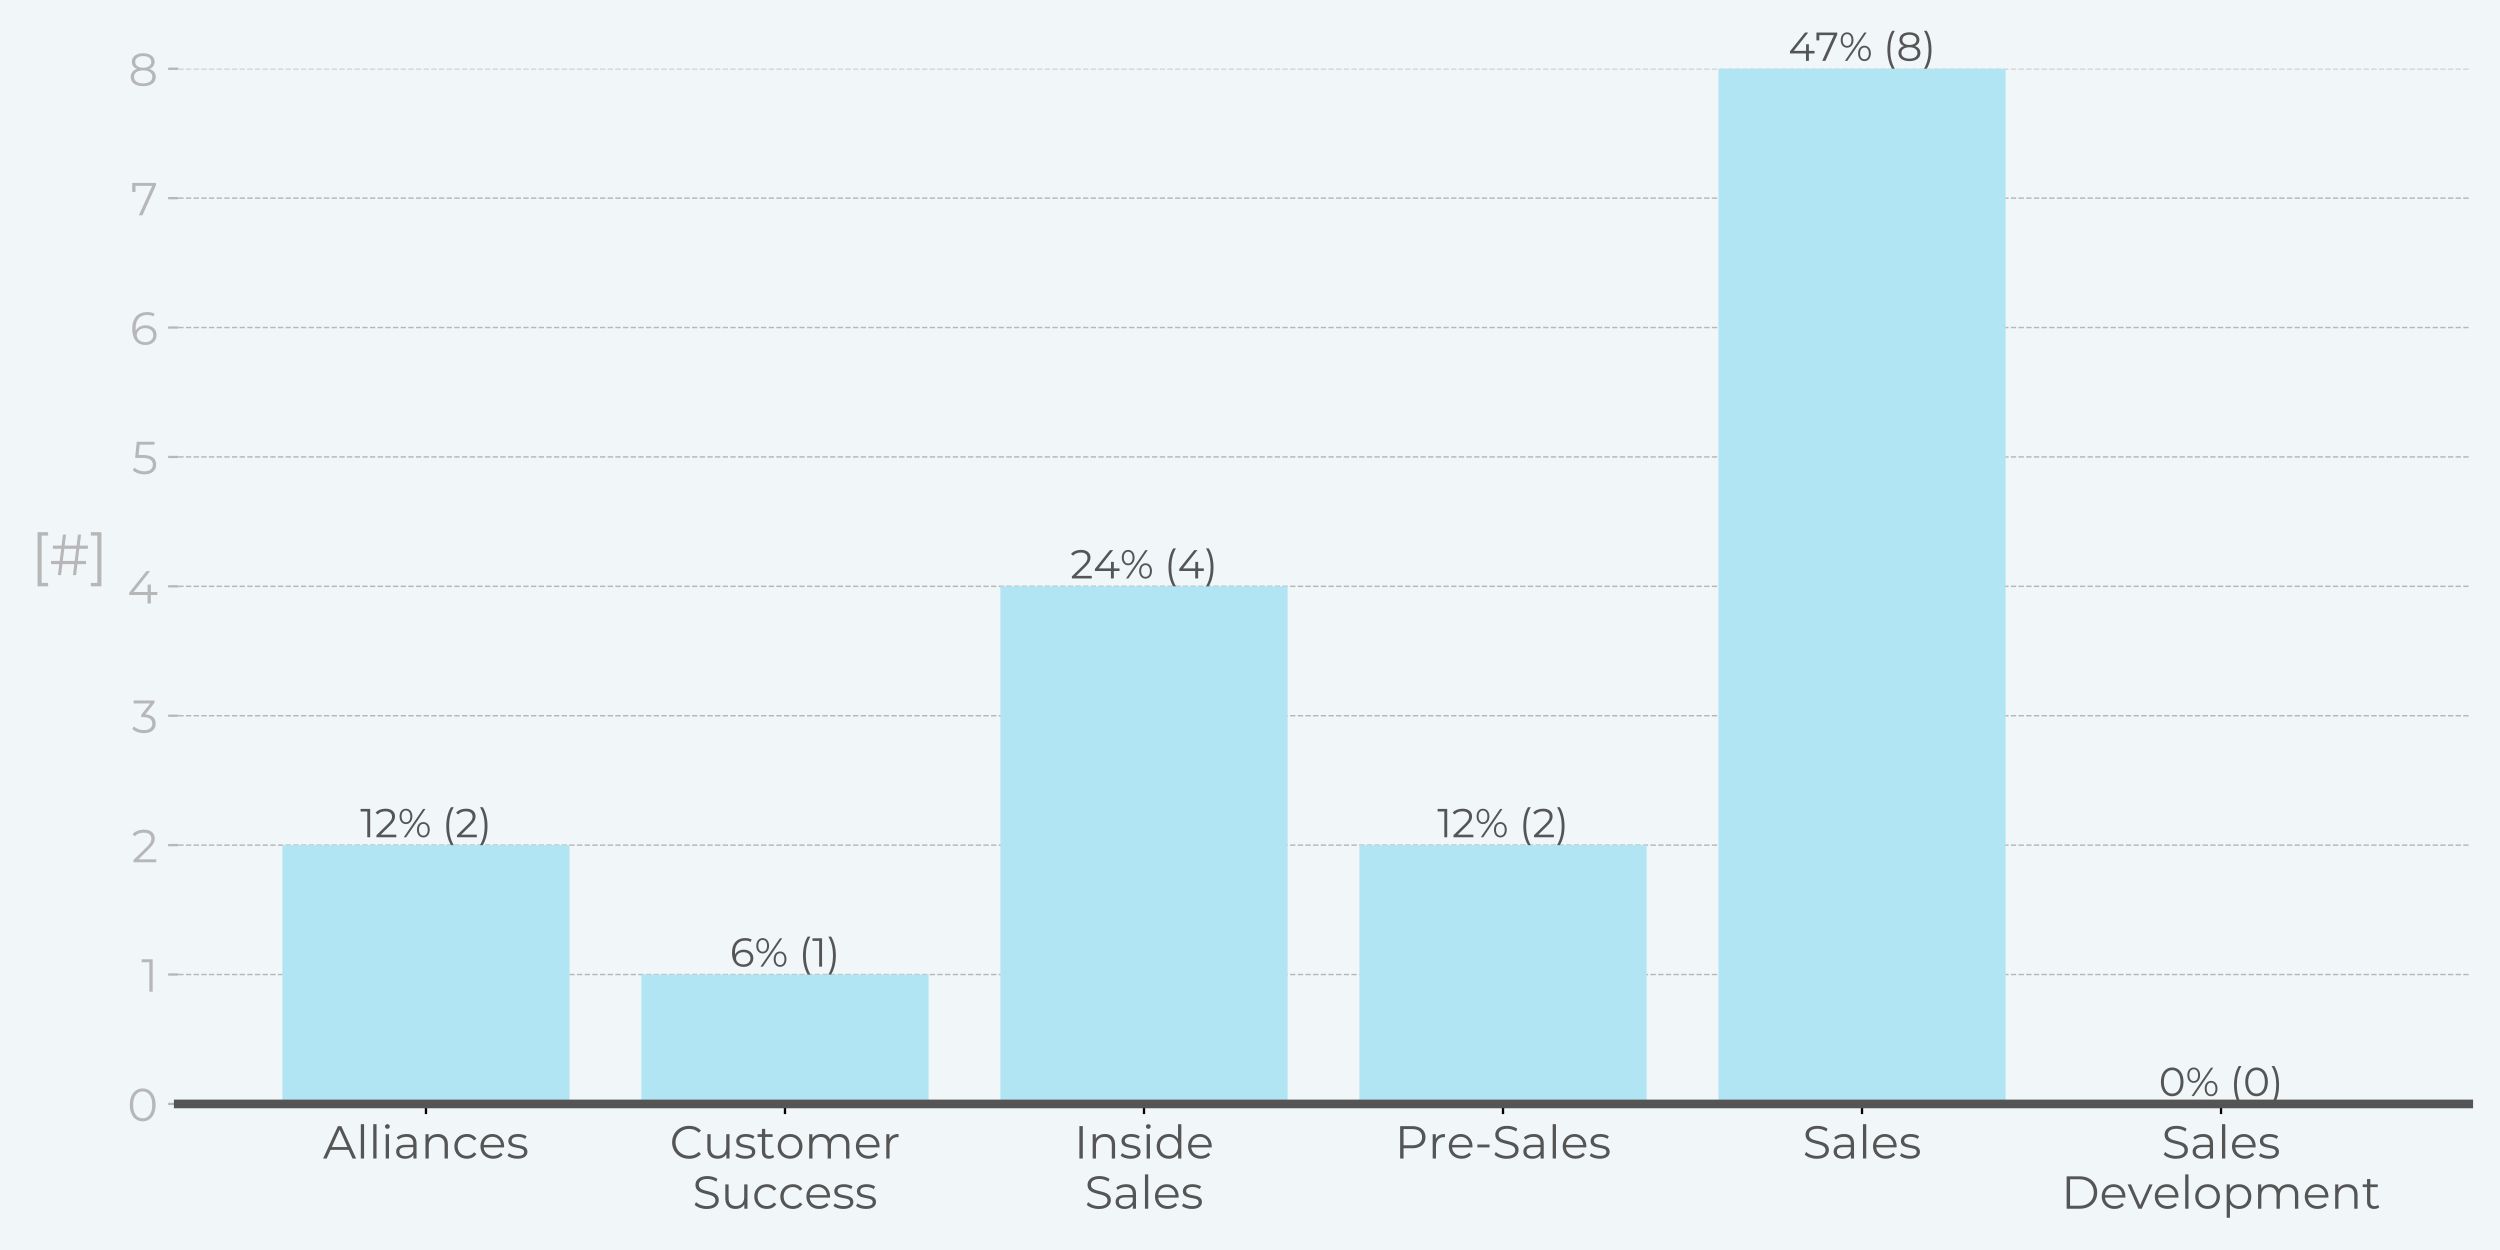
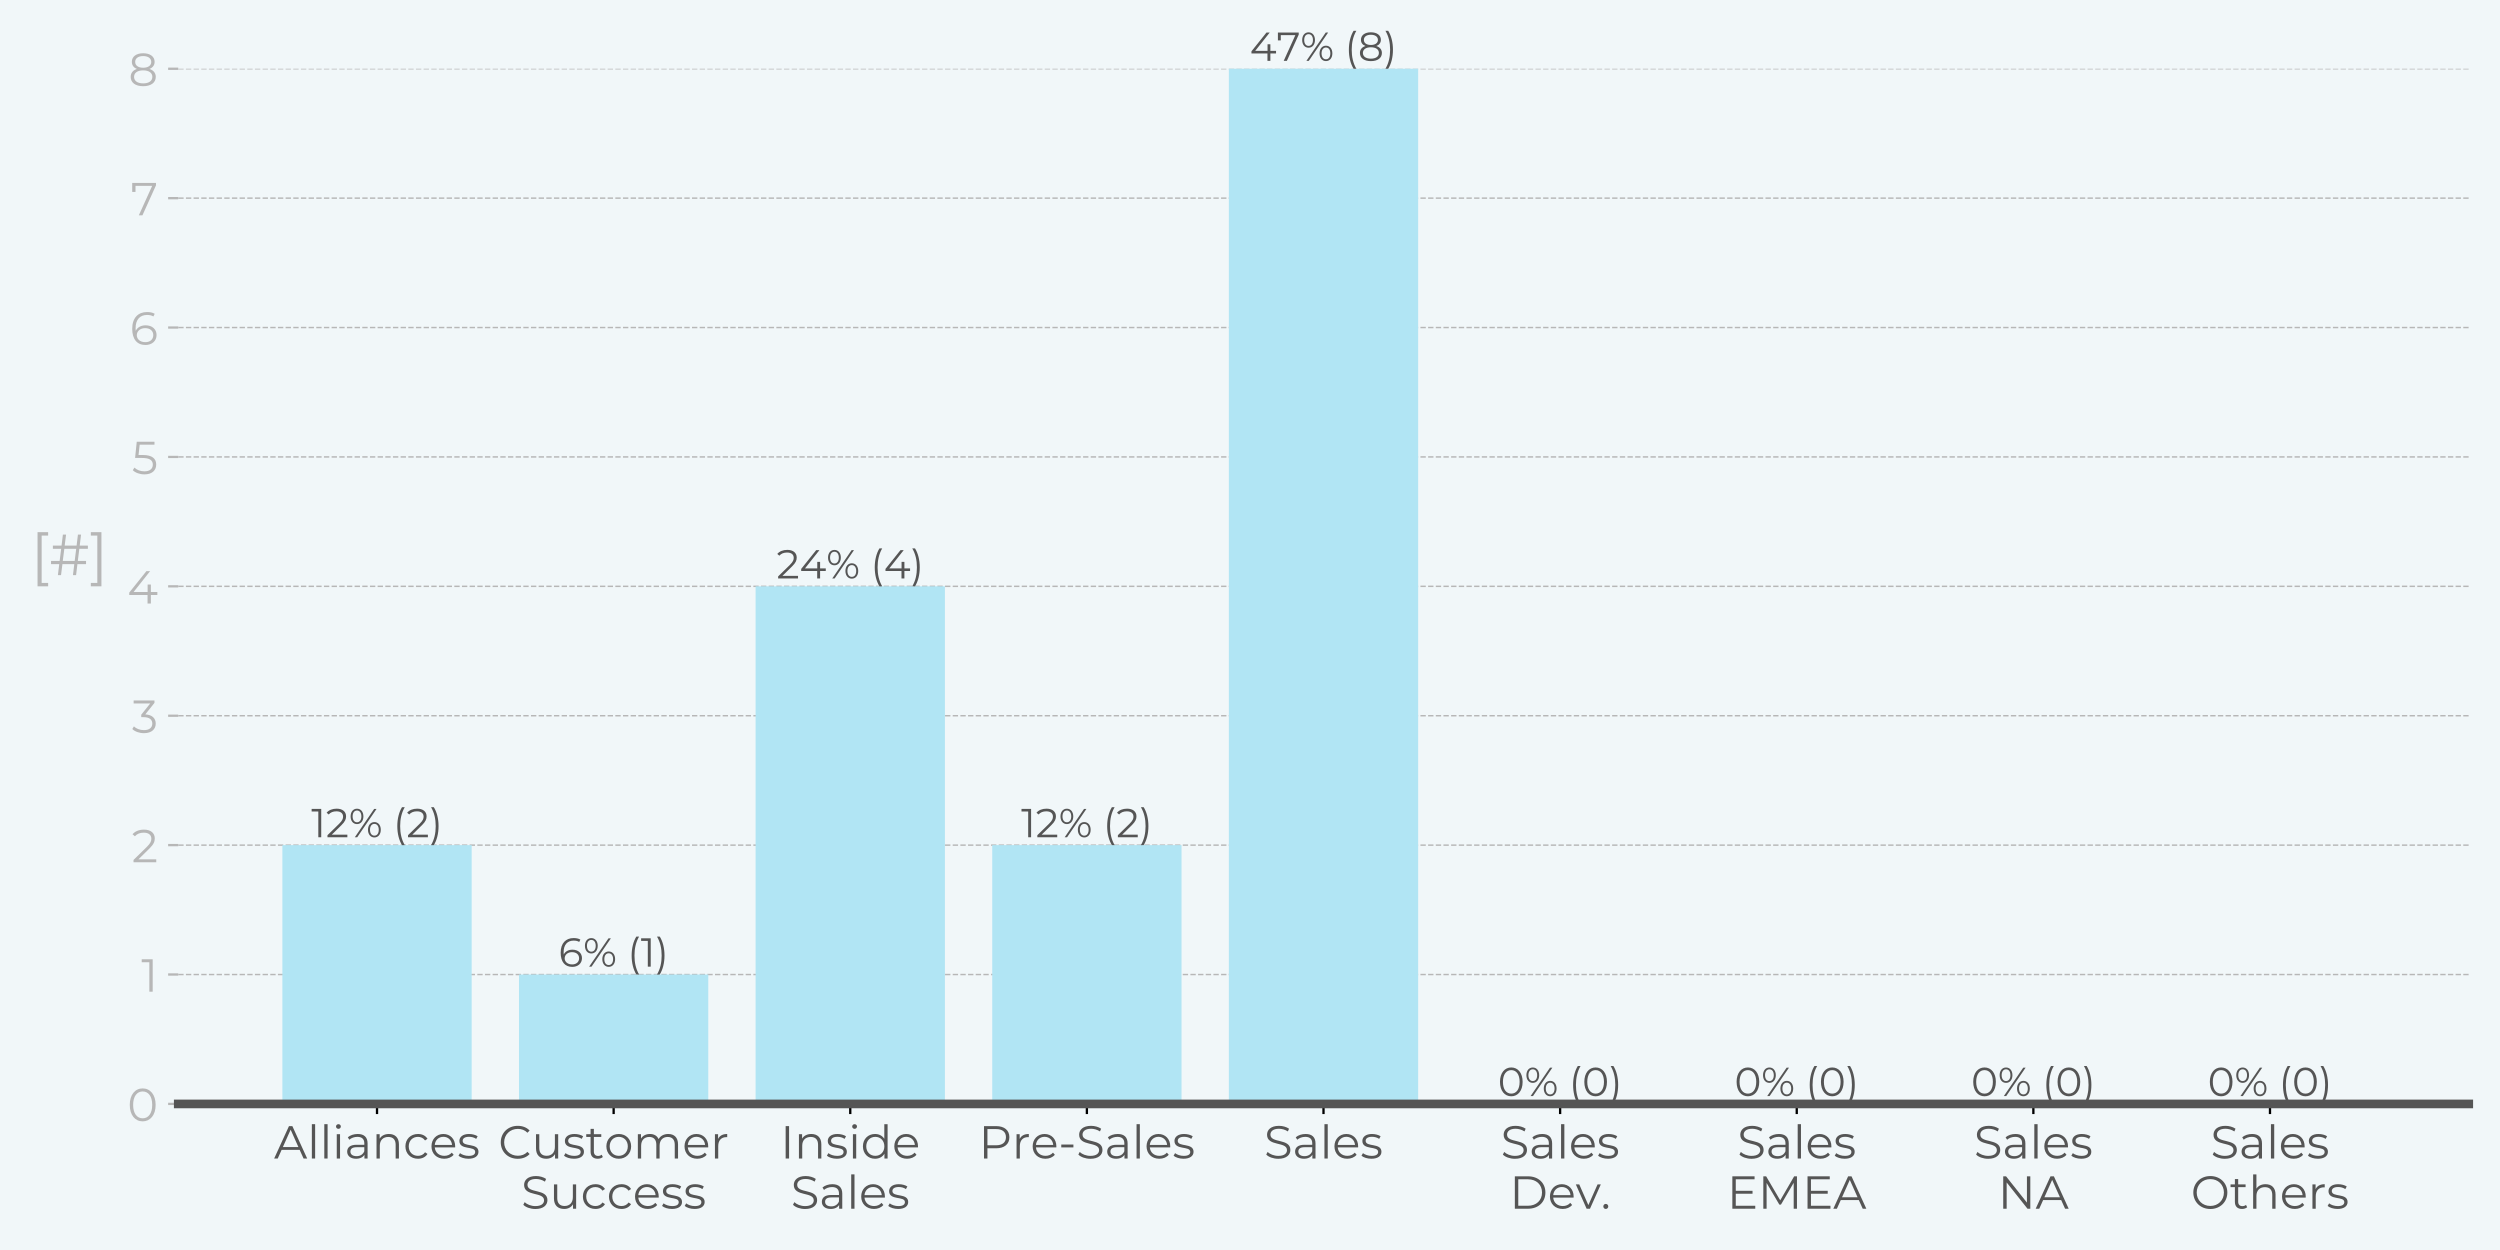
<svg xmlns="http://www.w3.org/2000/svg" xmlns:xlink="http://www.w3.org/1999/xlink" width="864pt" height="432pt" viewBox="0 0 864 432" version="1.1">
  <defs>
    <style type="text/css">*{stroke-linejoin: round; stroke-linecap: butt}</style>
  </defs>
  <g id="figure_1">
    <g id="patch_1">
      <path d="M 0 432  L 864 432  L 864 0  L 0 0  z " style="fill: #f1f7f9" />
    </g>
    <g id="axes_1">
      <g id="patch_2">
        <path d="M 61.605 381.512  L 853.2 381.512  L 853.2 23.76  L 61.605 23.76  z " style="fill: #f1f7f9" />
      </g>
      <g id="matplotlib.axis_1">
        <g id="xtick_1">
          <g id="line2d_1">
            <defs>
-               <path id="m6235f4db41" d="M 0 0  L 0 3.5  " style="stroke: #000000; stroke-width: 0.8" />
+               <path id="m9948c35a59" d="M 0 0  L 0 3.5  " style="stroke: #000000; stroke-width: 0.8" />
            </defs>
            <g>
-               <use xlink:href="#m6235f4db41" x="147.216" y="381.512" style="stroke: #000000; stroke-width: 0.8" />
+               <use xlink:href="#m9948c35a59" x="130.297" y="381.512" style="stroke: #000000; stroke-width: 0.8" />
            </g>
          </g>
          <g id="text_1">
-             <g style="fill: #555555" transform="translate(111.6376 400.3845)scale(0.16 -0.16)">
+             <g style="fill: #555555" transform="translate(94.71838 400.3845)scale(0.16 -0.16)">
              <defs>
                <path id="Montserrat-Regular-41" d="M 4077 0  L 4576 0  L 2528 4480  L 2061 4480  L 13 0  L 506 0  L 1043 1197  L 3539 1197  L 4077 0  z M 1216 1581  L 2291 3987  L 3366 1581  L 1216 1581  z " transform="scale(0.015625)" />
                <path id="Montserrat-Regular-6c" d="M 634 0  L 1088 0  L 1088 4749  L 634 4749  L 634 0  z " transform="scale(0.015625)" />
                <path id="Montserrat-Regular-69" d="M 864 4102  C 1056 4102 1197 4250 1197 4435  C 1197 4608 1050 4749 864 4749  C 678 4749 531 4602 531 4429  C 531 4250 678 4102 864 4102  z M 634 0  L 1088 0  L 1088 3366  L 634 3366  L 634 0  z " transform="scale(0.015625)" />
                <path id="Montserrat-Regular-61" d="M 1811 3392  C 1280 3392 781 3226 442 2938  L 646 2598  C 922 2842 1331 2995 1766 2995  C 2394 2995 2720 2682 2720 2106  L 2720 1901  L 1651 1901  C 685 1901 352 1466 352 947  C 352 365 819 -32 1581 -32  C 2138 -32 2534 179 2739 525  L 2739 0  L 3174 0  L 3174 2086  C 3174 2957 2682 3392 1811 3392  z M 1651 326  C 1114 326 800 570 800 960  C 800 1306 1011 1562 1664 1562  L 2720 1562  L 2720 1011  C 2541 570 2163 326 1651 326  z " transform="scale(0.015625)" />
                <path id="Montserrat-Regular-6e" d="M 2349 3392  C 1766 3392 1312 3155 1069 2746  L 1069 3366  L 634 3366  L 634 0  L 1088 0  L 1088 1766  C 1088 2534 1542 2982 2266 2982  C 2906 2982 3277 2618 3277 1907  L 3277 0  L 3731 0  L 3731 1952  C 3731 2918 3168 3392 2349 3392  z " transform="scale(0.015625)" />
                <path id="Montserrat-Regular-63" d="M 2029 -32  C 2598 -32 3078 198 3347 634  L 3008 864  C 2778 525 2419 371 2029 371  C 1293 371 755 890 755 1683  C 755 2470 1293 2995 2029 2995  C 2419 2995 2778 2835 3008 2496  L 3347 2726  C 3078 3168 2598 3392 2029 3392  C 1024 3392 294 2688 294 1683  C 294 678 1024 -32 2029 -32  z " transform="scale(0.015625)" />
                <path id="Montserrat-Regular-65" d="M 3571 1683  C 3571 2694 2886 3392 1939 3392  C 992 3392 294 2682 294 1683  C 294 685 1011 -32 2061 -32  C 2592 -32 3059 160 3360 518  L 3104 813  C 2848 518 2483 371 2074 371  C 1338 371 800 838 749 1542  L 3565 1542  C 3565 1594 3571 1645 3571 1683  z M 1939 3002  C 2598 3002 3078 2541 3136 1882  L 749 1882  C 806 2541 1286 3002 1939 3002  z " transform="scale(0.015625)" />
                <path id="Montserrat-Regular-73" d="M 1536 -32  C 2413 -32 2925 346 2925 928  C 2925 2221 742 1536 742 2445  C 742 2765 1011 3002 1619 3002  C 1965 3002 2317 2918 2611 2714  L 2810 3078  C 2528 3270 2054 3392 1619 3392  C 762 3392 288 2982 288 2432  C 288 1101 2470 1792 2470 915  C 2470 582 2208 365 1568 365  C 1094 365 640 531 371 742  L 166 384  C 442 147 979 -32 1536 -32  z " transform="scale(0.015625)" />
              </defs>
              <use xlink:href="#Montserrat-Regular-41" />
              <use xlink:href="#Montserrat-Regular-6c" x="71.7" />
              <use xlink:href="#Montserrat-Regular-6c" x="98.6" />
              <use xlink:href="#Montserrat-Regular-69" x="125.5" />
              <use xlink:href="#Montserrat-Regular-61" x="152.4" />
              <use xlink:href="#Montserrat-Regular-6e" x="211.4" />
              <use xlink:href="#Montserrat-Regular-63" x="279.1" />
              <use xlink:href="#Montserrat-Regular-65" x="335.4" />
              <use xlink:href="#Montserrat-Regular-73" x="395.8" />
            </g>
          </g>
        </g>
        <g id="xtick_2">
          <g id="line2d_2">
            <g>
-               <use xlink:href="#m6235f4db41" x="271.291" y="381.512" style="stroke: #000000; stroke-width: 0.8" />
+               <use xlink:href="#m9948c35a59" x="212.073" y="381.512" style="stroke: #000000; stroke-width: 0.8" />
            </g>
          </g>
          <g id="text_2">
-             <g style="fill: #555555" transform="translate(231.4508 400.3845)scale(0.16 -0.16)">
+             <g style="fill: #555555" transform="translate(172.2335 400.3845)scale(0.16 -0.16)">
              <defs>
                <path id="Montserrat-Regular-43" d="M 2675 -38  C 3334 -38 3923 186 4320 621  L 4019 922  C 3654 544 3206 384 2694 384  C 1613 384 800 1178 800 2240  C 800 3302 1613 4096 2694 4096  C 3206 4096 3654 3936 4019 3565  L 4320 3866  C 3923 4301 3334 4518 2682 4518  C 1331 4518 333 3552 333 2240  C 333 928 1331 -38 2675 -38  z " transform="scale(0.015625)" />
                <path id="Montserrat-Regular-75" d="M 3213 3366  L 3213 1600  C 3213 832 2771 378 2067 378  C 1427 378 1056 742 1056 1459  L 1056 3366  L 602 3366  L 602 1414  C 602 448 1165 -32 2022 -32  C 2560 -32 2995 205 3232 614  L 3232 0  L 3667 0  L 3667 3366  L 3213 3366  z " transform="scale(0.015625)" />
                <path id="Montserrat-Regular-74" d="M 2246 531  C 2118 416 1933 358 1747 358  C 1370 358 1165 576 1165 973  L 1165 2982  L 2189 2982  L 2189 3366  L 1165 3366  L 1165 4102  L 710 4102  L 710 3366  L 109 3366  L 109 2982  L 710 2982  L 710 947  C 710 326 1062 -32 1696 -32  C 1958 -32 2227 45 2406 205  L 2246 531  z " transform="scale(0.015625)" />
                <path id="Montserrat-Regular-6f" d="M 2010 -32  C 2995 -32 3718 685 3718 1683  C 3718 2682 2995 3392 2010 3392  C 1024 3392 294 2682 294 1683  C 294 685 1024 -32 2010 -32  z M 2010 371  C 1293 371 755 896 755 1683  C 755 2470 1293 2995 2010 2995  C 2726 2995 3258 2470 3258 1683  C 3258 896 2726 371 2010 371  z " transform="scale(0.015625)" />
                <path id="Montserrat-Regular-6d" d="M 4832 3392  C 4224 3392 3744 3117 3501 2682  C 3296 3155 2861 3392 2304 3392  C 1741 3392 1306 3155 1069 2752  L 1069 3366  L 634 3366  L 634 0  L 1088 0  L 1088 1766  C 1088 2534 1530 2982 2214 2982  C 2829 2982 3187 2618 3187 1907  L 3187 0  L 3642 0  L 3642 1766  C 3642 2534 4077 2982 4768 2982  C 5376 2982 5734 2618 5734 1907  L 5734 0  L 6189 0  L 6189 1952  C 6189 2918 5651 3392 4832 3392  z " transform="scale(0.015625)" />
                <path id="Montserrat-Regular-72" d="M 1069 2707  L 1069 3366  L 634 3366  L 634 0  L 1088 0  L 1088 1715  C 1088 2509 1517 2957 2221 2957  C 2253 2957 2291 2950 2330 2950  L 2330 3392  C 1709 3392 1280 3155 1069 2707  z " transform="scale(0.015625)" />
              </defs>
              <use xlink:href="#Montserrat-Regular-43" />
              <use xlink:href="#Montserrat-Regular-75" x="71.9" />
              <use xlink:href="#Montserrat-Regular-73" x="139.2" />
              <use xlink:href="#Montserrat-Regular-74" x="188.1" />
              <use xlink:href="#Montserrat-Regular-6f" x="228.7" />
              <use xlink:href="#Montserrat-Regular-6d" x="291.4" />
              <use xlink:href="#Montserrat-Regular-65" x="397.5" />
              <use xlink:href="#Montserrat-Regular-72" x="457.9" />
            </g>
-             <g style="fill: #555555" transform="translate(239.3221 417.7365)scale(0.16 -0.16)">
+             <g style="fill: #555555" transform="translate(180.1047 417.7365)scale(0.16 -0.16)">
              <defs>
                <path id="Montserrat-Regular-53" d="M 1965 -38  C 3110 -38 3635 525 3635 1184  C 3635 2816 877 2074 877 3302  C 877 3750 1242 4115 2061 4115  C 2458 4115 2906 3994 3290 3744  L 3450 4122  C 3091 4371 2566 4518 2061 4518  C 922 4518 410 3949 410 3290  C 410 1632 3168 2387 3168 1158  C 3168 717 2803 365 1965 365  C 1376 365 806 595 486 909  L 301 544  C 634 198 1293 -38 1965 -38  z " transform="scale(0.015625)" />
              </defs>
              <use xlink:href="#Montserrat-Regular-53" />
              <use xlink:href="#Montserrat-Regular-75" x="61.5" />
              <use xlink:href="#Montserrat-Regular-63" x="128.8" />
              <use xlink:href="#Montserrat-Regular-63" x="185.1" />
              <use xlink:href="#Montserrat-Regular-65" x="241.4" />
              <use xlink:href="#Montserrat-Regular-73" x="301.8" />
              <use xlink:href="#Montserrat-Regular-73" x="350.7" />
            </g>
          </g>
        </g>
        <g id="xtick_3">
          <g id="line2d_3">
            <g>
-               <use xlink:href="#m6235f4db41" x="395.365" y="381.512" style="stroke: #000000; stroke-width: 0.8" />
+               <use xlink:href="#m9948c35a59" x="293.85" y="381.512" style="stroke: #000000; stroke-width: 0.8" />
            </g>
          </g>
          <g id="text_3">
-             <g style="fill: #555555" transform="translate(371.2115 400.3845)scale(0.16 -0.16)">
+             <g style="fill: #555555" transform="translate(269.6961 400.3845)scale(0.16 -0.16)">
              <defs>
                <path id="Montserrat-Regular-49" d="M 730 0  L 1203 0  L 1203 4480  L 730 4480  L 730 0  z " transform="scale(0.015625)" />
                <path id="Montserrat-Regular-64" d="M 3251 4749  L 3251 2726  C 2970 3162 2509 3392 1971 3392  C 1011 3392 294 2701 294 1683  C 294 666 1011 -32 1971 -32  C 2528 -32 2995 211 3270 666  L 3270 0  L 3706 0  L 3706 4749  L 3251 4749  z M 2010 371  C 1293 371 755 896 755 1683  C 755 2470 1293 2995 2010 2995  C 2720 2995 3258 2470 3258 1683  C 3258 896 2720 371 2010 371  z " transform="scale(0.015625)" />
              </defs>
              <use xlink:href="#Montserrat-Regular-49" />
              <use xlink:href="#Montserrat-Regular-6e" x="30.2" />
              <use xlink:href="#Montserrat-Regular-73" x="97.9" />
              <use xlink:href="#Montserrat-Regular-69" x="146.8" />
              <use xlink:href="#Montserrat-Regular-64" x="173.7" />
              <use xlink:href="#Montserrat-Regular-65" x="241.5" />
            </g>
-             <g style="fill: #555555" transform="translate(374.8278 417.7365)scale(0.16 -0.16)">
+             <g style="fill: #555555" transform="translate(273.3123 417.7365)scale(0.16 -0.16)">
              <use xlink:href="#Montserrat-Regular-53" />
              <use xlink:href="#Montserrat-Regular-61" x="61.5" />
              <use xlink:href="#Montserrat-Regular-6c" x="120.5" />
              <use xlink:href="#Montserrat-Regular-65" x="147.4" />
              <use xlink:href="#Montserrat-Regular-73" x="207.8" />
            </g>
          </g>
        </g>
        <g id="xtick_4">
          <g id="line2d_4">
            <g>
-               <use xlink:href="#m6235f4db41" x="519.44" y="381.512" style="stroke: #000000; stroke-width: 0.8" />
+               <use xlink:href="#m9948c35a59" x="375.626" y="381.512" style="stroke: #000000; stroke-width: 0.8" />
            </g>
          </g>
          <g id="text_4">
-             <g style="fill: #555555" transform="translate(482.0622 400.3845)scale(0.16 -0.16)">
+             <g style="fill: #555555" transform="translate(338.2487 400.3845)scale(0.16 -0.16)">
              <defs>
                <path id="Montserrat-Regular-50" d="M 2406 4480  L 730 4480  L 730 0  L 1203 0  L 1203 1414  L 2406 1414  C 3546 1414 4237 1990 4237 2944  C 4237 3904 3546 4480 2406 4480  z M 2394 1830  L 1203 1830  L 1203 4070  L 2394 4070  C 3290 4070 3763 3661 3763 2944  C 3763 2240 3290 1830 2394 1830  z " transform="scale(0.015625)" />
                <path id="Montserrat-Regular-2d" d="M 384 1536  L 2061 1536  L 2061 1933  L 384 1933  L 384 1536  z " transform="scale(0.015625)" />
              </defs>
              <use xlink:href="#Montserrat-Regular-50" />
              <use xlink:href="#Montserrat-Regular-72" x="71.8" />
              <use xlink:href="#Montserrat-Regular-65" x="111.9" />
              <use xlink:href="#Montserrat-Regular-2d" x="172.3" />
              <use xlink:href="#Montserrat-Regular-53" x="210.5" />
              <use xlink:href="#Montserrat-Regular-61" x="272" />
              <use xlink:href="#Montserrat-Regular-6c" x="331" />
              <use xlink:href="#Montserrat-Regular-65" x="357.9" />
              <use xlink:href="#Montserrat-Regular-73" x="418.3" />
            </g>
          </g>
        </g>
        <g id="xtick_5">
          <g id="line2d_5">
            <g>
-               <use xlink:href="#m6235f4db41" x="643.514" y="381.512" style="stroke: #000000; stroke-width: 0.8" />
+               <use xlink:href="#m9948c35a59" x="457.402" y="381.512" style="stroke: #000000; stroke-width: 0.8" />
            </g>
          </g>
          <g id="text_5">
-             <g style="fill: #555555" transform="translate(622.9767 400.3845)scale(0.16 -0.16)">
+             <g style="fill: #555555" transform="translate(436.865 400.3845)scale(0.16 -0.16)">
              <use xlink:href="#Montserrat-Regular-53" />
              <use xlink:href="#Montserrat-Regular-61" x="61.5" />
              <use xlink:href="#Montserrat-Regular-6c" x="120.5" />
              <use xlink:href="#Montserrat-Regular-65" x="147.4" />
              <use xlink:href="#Montserrat-Regular-73" x="207.8" />
            </g>
          </g>
        </g>
        <g id="xtick_6">
          <g id="line2d_6">
            <g>
-               <use xlink:href="#m6235f4db41" x="767.589" y="381.512" style="stroke: #000000; stroke-width: 0.8" />
+               <use xlink:href="#m9948c35a59" x="539.179" y="381.512" style="stroke: #000000; stroke-width: 0.8" />
            </g>
          </g>
          <g id="text_6">
-             <g style="fill: #555555" transform="translate(747.0511 400.3845)scale(0.16 -0.16)">
+             <g style="fill: #555555" transform="translate(518.6413 400.3845)scale(0.16 -0.16)">
              <use xlink:href="#Montserrat-Regular-53" />
              <use xlink:href="#Montserrat-Regular-61" x="61.5" />
              <use xlink:href="#Montserrat-Regular-6c" x="120.5" />
              <use xlink:href="#Montserrat-Regular-65" x="147.4" />
              <use xlink:href="#Montserrat-Regular-73" x="207.8" />
            </g>
-             <g style="fill: #555555" transform="translate(712.4036 417.7365)scale(0.16 -0.16)">
+             <g style="fill: #555555" transform="translate(521.7063 417.7365)scale(0.16 -0.16)">
              <defs>
                <path id="Montserrat-Regular-44" d="M 730 0  L 2554 0  C 3987 0 4954 922 4954 2240  C 4954 3558 3987 4480 2554 4480  L 730 4480  L 730 0  z M 1203 410  L 1203 4070  L 2528 4070  C 3718 4070 4486 3315 4486 2240  C 4486 1165 3718 410 2528 410  L 1203 410  z " transform="scale(0.015625)" />
                <path id="Montserrat-Regular-76" d="M 3014 3366  L 1741 499  L 480 3366  L 6 3366  L 1498 0  L 1965 0  L 3462 3366  L 3014 3366  z " transform="scale(0.015625)" />
-                 <path id="Montserrat-Regular-70" d="M 2368 3392  C 1811 3392 1344 3149 1069 2701  L 1069 3366  L 634 3366  L 634 -1242  L 1088 -1242  L 1088 634  C 1370 198 1830 -32 2368 -32  C 3328 -32 4045 659 4045 1683  C 4045 2701 3328 3392 2368 3392  z M 2336 371  C 1619 371 1082 896 1082 1683  C 1082 2464 1619 2995 2336 2995  C 3046 2995 3590 2464 3590 1683  C 3590 896 3046 371 2336 371  z " transform="scale(0.015625)" />
+                 <path id="Montserrat-Regular-2e" d="M 678 -32  C 864 -32 1024 122 1024 320  C 1024 518 864 666 678 666  C 493 666 339 518 339 320  C 339 122 493 -32 678 -32  z " transform="scale(0.015625)" />
              </defs>
              <use xlink:href="#Montserrat-Regular-44" />
              <use xlink:href="#Montserrat-Regular-65" x="82.6" />
              <use xlink:href="#Montserrat-Regular-76" x="143" />
-               <use xlink:href="#Montserrat-Regular-65" x="197.2" />
-               <use xlink:href="#Montserrat-Regular-6c" x="257.6" />
-               <use xlink:href="#Montserrat-Regular-6f" x="284.5" />
-               <use xlink:href="#Montserrat-Regular-70" x="347.2" />
-               <use xlink:href="#Montserrat-Regular-6d" x="415" />
-               <use xlink:href="#Montserrat-Regular-65" x="521.1" />
-               <use xlink:href="#Montserrat-Regular-6e" x="581.5" />
-               <use xlink:href="#Montserrat-Regular-74" x="649.2" />
+               <use xlink:href="#Montserrat-Regular-2e" x="197.2" />
+             </g>
+           </g>
+         </g>
+         <g id="xtick_7">
+           <g id="line2d_7">
+             <g>
+               <use xlink:href="#m9948c35a59" x="620.955" y="381.512" style="stroke: #000000; stroke-width: 0.8" />
+             </g>
+           </g>
+           <g id="text_7">
+             <g style="fill: #555555" transform="translate(600.4177 400.3845)scale(0.16 -0.16)">
+               <use xlink:href="#Montserrat-Regular-53" />
+               <use xlink:href="#Montserrat-Regular-61" x="61.5" />
+               <use xlink:href="#Montserrat-Regular-6c" x="120.5" />
+               <use xlink:href="#Montserrat-Regular-65" x="147.4" />
+               <use xlink:href="#Montserrat-Regular-73" x="207.8" />
+             </g>
+             <g style="fill: #555555" transform="translate(596.8739 417.7365)scale(0.16 -0.16)">
+               <defs>
+                 <path id="Montserrat-Regular-45" d="M 1203 410  L 1203 2074  L 3520 2074  L 3520 2477  L 1203 2477  L 1203 4070  L 3802 4070  L 3802 4480  L 730 4480  L 730 0  L 3898 0  L 3898 410  L 1203 410  z " transform="scale(0.015625)" />
+                 <path id="Montserrat-Regular-4d" d="M 4992 4480  L 3066 1158  L 1120 4480  L 730 4480  L 730 0  L 1184 0  L 1184 3565  L 2944 570  L 3168 570  L 4928 3584  L 4928 0  L 5382 0  L 5382 4480  L 4992 4480  z " transform="scale(0.015625)" />
+               </defs>
+               <use xlink:href="#Montserrat-Regular-45" />
+               <use xlink:href="#Montserrat-Regular-4d" x="66.9" />
+               <use xlink:href="#Montserrat-Regular-45" x="162.4" />
+               <use xlink:href="#Montserrat-Regular-41" x="229.3" />
+             </g>
+           </g>
+         </g>
+         <g id="xtick_8">
+           <g id="line2d_8">
+             <g>
+               <use xlink:href="#m9948c35a59" x="702.732" y="381.512" style="stroke: #000000; stroke-width: 0.8" />
+             </g>
+           </g>
+           <g id="text_8">
+             <g style="fill: #555555" transform="translate(682.194 400.3845)scale(0.16 -0.16)">
+               <use xlink:href="#Montserrat-Regular-53" />
+               <use xlink:href="#Montserrat-Regular-61" x="61.5" />
+               <use xlink:href="#Montserrat-Regular-6c" x="120.5" />
+               <use xlink:href="#Montserrat-Regular-65" x="147.4" />
+               <use xlink:href="#Montserrat-Regular-73" x="207.8" />
+             </g>
+             <g style="fill: #555555" transform="translate(690.4915 417.7365)scale(0.16 -0.16)">
+               <defs>
+                 <path id="Montserrat-Regular-4e" d="M 4006 4480  L 4006 845  L 1120 4480  L 730 4480  L 730 0  L 1203 0  L 1203 3635  L 4083 0  L 4474 0  L 4474 4480  L 4006 4480  z " transform="scale(0.015625)" />
+               </defs>
+               <use xlink:href="#Montserrat-Regular-4e" />
+               <use xlink:href="#Montserrat-Regular-41" x="81.3" />
+             </g>
+           </g>
+         </g>
+         <g id="xtick_9">
+           <g id="line2d_9">
+             <g>
+               <use xlink:href="#m9948c35a59" x="784.508" y="381.512" style="stroke: #000000; stroke-width: 0.8" />
+             </g>
+           </g>
+           <g id="text_9">
+             <g style="fill: #555555" transform="translate(763.9704 400.3845)scale(0.16 -0.16)">
+               <use xlink:href="#Montserrat-Regular-53" />
+               <use xlink:href="#Montserrat-Regular-61" x="61.5" />
+               <use xlink:href="#Montserrat-Regular-6c" x="120.5" />
+               <use xlink:href="#Montserrat-Regular-65" x="147.4" />
+               <use xlink:href="#Montserrat-Regular-73" x="207.8" />
+             </g>
+             <g style="fill: #555555" transform="translate(757.1791 417.7365)scale(0.16 -0.16)">
+               <defs>
+                 <path id="Montserrat-Regular-4f" d="M 2688 -38  C 4032 -38 5037 928 5037 2240  C 5037 3552 4032 4518 2688 4518  C 1331 4518 333 3546 333 2240  C 333 934 1331 -38 2688 -38  z M 2688 384  C 1606 384 800 1171 800 2240  C 800 3309 1606 4096 2688 4096  C 3763 4096 4563 3309 4563 2240  C 4563 1171 3763 384 2688 384  z " transform="scale(0.015625)" />
+                 <path id="Montserrat-Regular-68" d="M 2349 3392  C 1779 3392 1338 3168 1088 2778  L 1088 4749  L 634 4749  L 634 0  L 1088 0  L 1088 1766  C 1088 2534 1542 2982 2266 2982  C 2906 2982 3277 2618 3277 1907  L 3277 0  L 3731 0  L 3731 1952  C 3731 2918 3168 3392 2349 3392  z " transform="scale(0.015625)" />
+               </defs>
+               <use xlink:href="#Montserrat-Regular-4f" />
+               <use xlink:href="#Montserrat-Regular-74" x="83.9" />
+               <use xlink:href="#Montserrat-Regular-68" x="124.5" />
+               <use xlink:href="#Montserrat-Regular-65" x="192.2" />
+               <use xlink:href="#Montserrat-Regular-72" x="252.6" />
+               <use xlink:href="#Montserrat-Regular-73" x="292.7" />
            </g>
          </g>
        </g>
      </g>
      <g id="matplotlib.axis_2">
        <g id="ytick_1">
-           <g id="line2d_7">
-             <path d="M 61.605 381.512  L 853.2 381.512  " clip-path="url(#p2606637209)" style="fill: none; stroke-dasharray: 1.85,0.8; stroke-dashoffset: 0; stroke: #b7b7b7; stroke-width: 0.5" />
-           </g>
-           <g id="line2d_8">
+           <g id="line2d_10">
+             <path d="M 61.605 381.512  L 853.2 381.512  " clip-path="url(#pc8408f591d)" style="fill: none; stroke-dasharray: 1.85,0.8; stroke-dashoffset: 0; stroke: #b7b7b7; stroke-width: 0.5" />
+           </g>
+           <g id="line2d_11">
            <defs>
-               <path id="m601a2e2bea" d="M 0 0  L -3.5 0  " style="stroke: #b7b7b7; stroke-width: 0.8" />
+               <path id="m6f3ac59896" d="M 0 0  L -3.5 0  " style="stroke: #b7b7b7; stroke-width: 0.8" />
            </defs>
            <g>
-               <use xlink:href="#m601a2e2bea" x="61.605" y="381.512" style="fill: #b7b7b7; stroke: #b7b7b7; stroke-width: 0.8" />
-             </g>
-           </g>
-           <g id="text_7">
+               <use xlink:href="#m6f3ac59896" x="61.605" y="381.512" style="fill: #b7b7b7; stroke: #b7b7b7; stroke-width: 0.8" />
+             </g>
+           </g>
+           <g id="text_10">
            <g style="fill: #b7b7b7" transform="translate(44.0125 387.4482)scale(0.16 -0.16)">
              <defs>
                <path id="Montserrat-Regular-30" d="M 2118 -38  C 3155 -38 3910 813 3910 2240  C 3910 3667 3155 4518 2118 4518  C 1082 4518 333 3667 333 2240  C 333 813 1082 -38 2118 -38  z M 2118 384  C 1338 384 800 1043 800 2240  C 800 3437 1338 4096 2118 4096  C 2899 4096 3437 3437 3437 2240  C 3437 1043 2899 384 2118 384  z " transform="scale(0.015625)" />
              </defs>
              <use xlink:href="#Montserrat-Regular-30" />
            </g>
          </g>
        </g>
        <g id="ytick_2">
-           <g id="line2d_9">
-             <path d="M 61.605 336.793  L 853.2 336.793  " clip-path="url(#p2606637209)" style="fill: none; stroke-dasharray: 1.85,0.8; stroke-dashoffset: 0; stroke: #b7b7b7; stroke-width: 0.5" />
-           </g>
-           <g id="line2d_10">
-             <g>
-               <use xlink:href="#m601a2e2bea" x="61.605" y="336.793" style="fill: #b7b7b7; stroke: #b7b7b7; stroke-width: 0.8" />
-             </g>
-           </g>
-           <g id="text_8">
+           <g id="line2d_12">
+             <path d="M 61.605 336.793  L 853.2 336.793  " clip-path="url(#pc8408f591d)" style="fill: none; stroke-dasharray: 1.85,0.8; stroke-dashoffset: 0; stroke: #b7b7b7; stroke-width: 0.5" />
+           </g>
+           <g id="line2d_13">
+             <g>
+               <use xlink:href="#m6f3ac59896" x="61.605" y="336.793" style="fill: #b7b7b7; stroke: #b7b7b7; stroke-width: 0.8" />
+             </g>
+           </g>
+           <g id="text_11">
            <g style="fill: #b7b7b7" transform="translate(48.83 342.7292)scale(0.16 -0.16)">
              <defs>
                <path id="Montserrat-Regular-31" d="M 58 4480  L 58 4070  L 1114 4070  L 1114 0  L 1574 0  L 1574 4480  L 58 4480  z " transform="scale(0.015625)" />
              </defs>
              <use xlink:href="#Montserrat-Regular-31" />
            </g>
          </g>
        </g>
        <g id="ytick_3">
-           <g id="line2d_11">
-             <path d="M 61.605 292.074  L 853.2 292.074  " clip-path="url(#p2606637209)" style="fill: none; stroke-dasharray: 1.85,0.8; stroke-dashoffset: 0; stroke: #b7b7b7; stroke-width: 0.5" />
-           </g>
-           <g id="line2d_12">
-             <g>
-               <use xlink:href="#m601a2e2bea" x="61.605" y="292.074" style="fill: #b7b7b7; stroke: #b7b7b7; stroke-width: 0.8" />
-             </g>
-           </g>
-           <g id="text_9">
+           <g id="line2d_14">
+             <path d="M 61.605 292.074  L 853.2 292.074  " clip-path="url(#pc8408f591d)" style="fill: none; stroke-dasharray: 1.85,0.8; stroke-dashoffset: 0; stroke: #b7b7b7; stroke-width: 0.5" />
+           </g>
+           <g id="line2d_15">
+             <g>
+               <use xlink:href="#m6f3ac59896" x="61.605" y="292.074" style="fill: #b7b7b7; stroke: #b7b7b7; stroke-width: 0.8" />
+             </g>
+           </g>
+           <g id="text_12">
            <g style="fill: #b7b7b7" transform="translate(45.5175 298.0102)scale(0.16 -0.16)">
              <defs>
                <path id="Montserrat-Regular-32" d="M 928 410  L 2451 1907  C 3053 2496 3187 2880 3187 3309  C 3187 4058 2611 4518 1702 4518  C 1018 4518 461 4288 115 3878  L 442 3597  C 736 3936 1139 4096 1664 4096  C 2349 4096 2714 3776 2714 3258  C 2714 2950 2618 2650 2112 2150  L 250 326  L 250 0  L 3392 0  L 3392 410  L 928 410  z " transform="scale(0.015625)" />
              </defs>
              <use xlink:href="#Montserrat-Regular-32" />
            </g>
          </g>
        </g>
        <g id="ytick_4">
-           <g id="line2d_13">
-             <path d="M 61.605 247.355  L 853.2 247.355  " clip-path="url(#p2606637209)" style="fill: none; stroke-dasharray: 1.85,0.8; stroke-dashoffset: 0; stroke: #b7b7b7; stroke-width: 0.5" />
-           </g>
-           <g id="line2d_14">
-             <g>
-               <use xlink:href="#m601a2e2bea" x="61.605" y="247.355" style="fill: #b7b7b7; stroke: #b7b7b7; stroke-width: 0.8" />
-             </g>
-           </g>
-           <g id="text_10">
+           <g id="line2d_16">
+             <path d="M 61.605 247.355  L 853.2 247.355  " clip-path="url(#pc8408f591d)" style="fill: none; stroke-dasharray: 1.85,0.8; stroke-dashoffset: 0; stroke: #b7b7b7; stroke-width: 0.5" />
+           </g>
+           <g id="line2d_17">
+             <g>
+               <use xlink:href="#m6f3ac59896" x="61.605" y="247.355" style="fill: #b7b7b7; stroke: #b7b7b7; stroke-width: 0.8" />
+             </g>
+           </g>
+           <g id="text_13">
            <g style="fill: #b7b7b7" transform="translate(45.58 253.2912)scale(0.16 -0.16)">
              <defs>
                <path id="Montserrat-Regular-33" d="M 1856 2560  L 3123 4154  L 3123 4480  L 243 4480  L 243 4070  L 2534 4070  L 1293 2515  L 1293 2176  L 1613 2176  C 2445 2176 2822 1824 2822 1286  C 2822 730 2413 384 1670 384  C 1088 384 570 602 282 902  L 58 538  C 403 186 1024 -38 1670 -38  C 2752 -38 3296 538 3296 1286  C 3296 2003 2816 2509 1856 2560  z " transform="scale(0.015625)" />
              </defs>
              <use xlink:href="#Montserrat-Regular-33" />
            </g>
          </g>
        </g>
        <g id="ytick_5">
-           <g id="line2d_15">
-             <path d="M 61.605 202.636  L 853.2 202.636  " clip-path="url(#p2606637209)" style="fill: none; stroke-dasharray: 1.85,0.8; stroke-dashoffset: 0; stroke: #b7b7b7; stroke-width: 0.5" />
-           </g>
-           <g id="line2d_16">
-             <g>
-               <use xlink:href="#m601a2e2bea" x="61.605" y="202.636" style="fill: #b7b7b7; stroke: #b7b7b7; stroke-width: 0.8" />
-             </g>
-           </g>
-           <g id="text_11">
+           <g id="line2d_18">
+             <path d="M 61.605 202.636  L 853.2 202.636  " clip-path="url(#pc8408f591d)" style="fill: none; stroke-dasharray: 1.85,0.8; stroke-dashoffset: 0; stroke: #b7b7b7; stroke-width: 0.5" />
+           </g>
+           <g id="line2d_19">
+             <g>
+               <use xlink:href="#m6f3ac59896" x="61.605" y="202.636" style="fill: #b7b7b7; stroke: #b7b7b7; stroke-width: 0.8" />
+             </g>
+           </g>
+           <g id="text_14">
            <g style="fill: #b7b7b7" transform="translate(44.03 208.5722)scale(0.16 -0.16)">
              <defs>
                <path id="Montserrat-Regular-34" d="M 4141 1587  L 3245 1587  L 3245 2624  L 2797 2624  L 2797 1587  L 851 1587  L 3142 4480  L 2630 4480  L 256 1510  L 256 1178  L 2784 1178  L 2784 0  L 3245 0  L 3245 1178  L 4141 1178  L 4141 1587  z " transform="scale(0.015625)" />
              </defs>
              <use xlink:href="#Montserrat-Regular-34" />
            </g>
          </g>
        </g>
        <g id="ytick_6">
-           <g id="line2d_17">
-             <path d="M 61.605 157.917  L 853.2 157.917  " clip-path="url(#p2606637209)" style="fill: none; stroke-dasharray: 1.85,0.8; stroke-dashoffset: 0; stroke: #b7b7b7; stroke-width: 0.5" />
-           </g>
-           <g id="line2d_18">
-             <g>
-               <use xlink:href="#m601a2e2bea" x="61.605" y="157.917" style="fill: #b7b7b7; stroke: #b7b7b7; stroke-width: 0.8" />
-             </g>
-           </g>
-           <g id="text_12">
+           <g id="line2d_20">
+             <path d="M 61.605 157.917  L 853.2 157.917  " clip-path="url(#pc8408f591d)" style="fill: none; stroke-dasharray: 1.85,0.8; stroke-dashoffset: 0; stroke: #b7b7b7; stroke-width: 0.5" />
+           </g>
+           <g id="line2d_21">
+             <g>
+               <use xlink:href="#m6f3ac59896" x="61.605" y="157.917" style="fill: #b7b7b7; stroke: #b7b7b7; stroke-width: 0.8" />
+             </g>
+           </g>
+           <g id="text_15">
            <g style="fill: #b7b7b7" transform="translate(45.55 163.8533)scale(0.16 -0.16)">
              <defs>
                <path id="Montserrat-Regular-35" d="M 1510 2643  L 934 2643  L 1088 4070  L 3136 4070  L 3136 4480  L 685 4480  L 454 2234  L 1408 2234  C 2547 2234 2906 1875 2906 1299  C 2906 755 2502 384 1741 384  C 1165 384 653 602 365 902  L 141 538  C 486 186 1101 -38 1747 -38  C 2842 -38 3373 557 3373 1318  C 3373 2112 2861 2643 1510 2643  z " transform="scale(0.015625)" />
              </defs>
              <use xlink:href="#Montserrat-Regular-35" />
            </g>
          </g>
        </g>
        <g id="ytick_7">
-           <g id="line2d_19">
-             <path d="M 61.605 113.198  L 853.2 113.198  " clip-path="url(#p2606637209)" style="fill: none; stroke-dasharray: 1.85,0.8; stroke-dashoffset: 0; stroke: #b7b7b7; stroke-width: 0.5" />
-           </g>
-           <g id="line2d_20">
-             <g>
-               <use xlink:href="#m601a2e2bea" x="61.605" y="113.198" style="fill: #b7b7b7; stroke: #b7b7b7; stroke-width: 0.8" />
-             </g>
-           </g>
-           <g id="text_13">
+           <g id="line2d_22">
+             <path d="M 61.605 113.198  L 853.2 113.198  " clip-path="url(#pc8408f591d)" style="fill: none; stroke-dasharray: 1.85,0.8; stroke-dashoffset: 0; stroke: #b7b7b7; stroke-width: 0.5" />
+           </g>
+           <g id="line2d_23">
+             <g>
+               <use xlink:href="#m6f3ac59896" x="61.605" y="113.198" style="fill: #b7b7b7; stroke: #b7b7b7; stroke-width: 0.8" />
+             </g>
+           </g>
+           <g id="text_16">
            <g style="fill: #b7b7b7" transform="translate(44.86 119.1342)scale(0.16 -0.16)">
              <defs>
                <path id="Montserrat-Regular-36" d="M 2189 2682  C 1568 2682 1043 2406 819 1914  C 806 2048 800 2176 800 2278  C 800 3494 1421 4115 2387 4115  C 2720 4115 3027 4058 3258 3904  L 3443 4275  C 3162 4448 2784 4518 2381 4518  C 1165 4518 333 3725 333 2202  C 333 787 979 -38 2170 -38  C 3040 -38 3699 499 3699 1338  C 3699 2157 3078 2682 2189 2682  z M 2150 352  C 1376 352 966 819 966 1312  C 966 1869 1434 2291 2118 2291  C 2810 2291 3245 1914 3245 1325  C 3245 730 2797 352 2150 352  z " transform="scale(0.015625)" />
              </defs>
              <use xlink:href="#Montserrat-Regular-36" />
            </g>
          </g>
        </g>
        <g id="ytick_8">
-           <g id="line2d_21">
-             <path d="M 61.605 68.479  L 853.2 68.479  " clip-path="url(#p2606637209)" style="fill: none; stroke-dasharray: 1.85,0.8; stroke-dashoffset: 0; stroke: #b7b7b7; stroke-width: 0.5" />
-           </g>
-           <g id="line2d_22">
-             <g>
-               <use xlink:href="#m601a2e2bea" x="61.605" y="68.479" style="fill: #b7b7b7; stroke: #b7b7b7; stroke-width: 0.8" />
-             </g>
-           </g>
-           <g id="text_14">
+           <g id="line2d_24">
+             <path d="M 61.605 68.479  L 853.2 68.479  " clip-path="url(#pc8408f591d)" style="fill: none; stroke-dasharray: 1.85,0.8; stroke-dashoffset: 0; stroke: #b7b7b7; stroke-width: 0.5" />
+           </g>
+           <g id="line2d_25">
+             <g>
+               <use xlink:href="#m6f3ac59896" x="61.605" y="68.479" style="fill: #b7b7b7; stroke: #b7b7b7; stroke-width: 0.8" />
+             </g>
+           </g>
+           <g id="text_17">
            <g style="fill: #b7b7b7" transform="translate(45.18 74.41525)scale(0.16 -0.16)">
              <defs>
                <path id="Montserrat-Regular-37" d="M 205 4480  L 205 3232  L 659 3232  L 659 4070  L 2963 4070  L 1120 0  L 1619 0  L 3494 4154  L 3494 4480  L 205 4480  z " transform="scale(0.015625)" />
              </defs>
              <use xlink:href="#Montserrat-Regular-37" />
            </g>
          </g>
        </g>
        <g id="ytick_9">
-           <g id="line2d_23">
-             <path d="M 61.605 23.76  L 853.2 23.76  " clip-path="url(#p2606637209)" style="fill: none; stroke-dasharray: 1.85,0.8; stroke-dashoffset: 0; stroke: #b7b7b7; stroke-width: 0.5" />
-           </g>
-           <g id="line2d_24">
-             <g>
-               <use xlink:href="#m601a2e2bea" x="61.605" y="23.76" style="fill: #b7b7b7; stroke: #b7b7b7; stroke-width: 0.8" />
-             </g>
-           </g>
-           <g id="text_15">
+           <g id="line2d_26">
+             <path d="M 61.605 23.76  L 853.2 23.76  " clip-path="url(#pc8408f591d)" style="fill: none; stroke-dasharray: 1.85,0.8; stroke-dashoffset: 0; stroke: #b7b7b7; stroke-width: 0.5" />
+           </g>
+           <g id="line2d_27">
+             <g>
+               <use xlink:href="#m6f3ac59896" x="61.605" y="23.76" style="fill: #b7b7b7; stroke: #b7b7b7; stroke-width: 0.8" />
+             </g>
+           </g>
+           <g id="text_18">
            <g style="fill: #b7b7b7" transform="translate(44.3975 29.69625)scale(0.16 -0.16)">
              <defs>
                <path id="Montserrat-Regular-38" d="M 2899 2349  C 3360 2528 3616 2867 3616 3334  C 3616 4064 2982 4518 2035 4518  C 1088 4518 467 4064 467 3334  C 467 2867 717 2528 1171 2349  C 614 2163 307 1786 307 1248  C 307 454 960 -38 2035 -38  C 3104 -38 3776 454 3776 1248  C 3776 1779 3462 2163 2899 2349  z M 928 3322  C 928 3821 1357 4128 2035 4128  C 2707 4128 3149 3821 3149 3315  C 3149 2829 2733 2515 2035 2515  C 1338 2515 928 2829 928 3322  z M 2035 352  C 1242 352 774 698 774 1254  C 774 1805 1242 2150 2035 2150  C 2829 2150 3302 1805 3302 1254  C 3302 698 2829 352 2035 352  z " transform="scale(0.015625)" />
              </defs>
              <use xlink:href="#Montserrat-Regular-38" />
            </g>
          </g>
        </g>
-         <g id="text_16">
+         <g id="text_19">
          <g style="fill: #b7b7b7" transform="translate(10.69375 198.7548)scale(0.2 -0.2)">
            <defs>
              <path id="Montserrat-Regular-5b" d="M 730 -1242  L 1901 -1242  L 1901 -864  L 1184 -864  L 1184 4371  L 1901 4371  L 1901 4749  L 730 4749  L 730 -1242  z " transform="scale(0.015625)" />
              <path id="Montserrat-Regular-23" d="M 4262 2912  L 4262 3264  L 3360 3264  L 3507 4480  L 3162 4480  L 3014 3264  L 1696 3264  L 1850 4480  L 1498 4480  L 1350 3264  L 390 3264  L 390 2912  L 1306 2912  L 1139 1568  L 186 1568  L 186 1216  L 1094 1216  L 947 0  L 1293 0  L 1446 1216  L 2758 1216  L 2611 0  L 2957 0  L 3104 1216  L 4058 1216  L 4058 1568  L 3149 1568  L 3315 2912  L 4262 2912  z M 2803 1568  L 1485 1568  L 1658 2912  L 2970 2912  L 2803 1568  z " transform="scale(0.015625)" />
              <path id="Montserrat-Regular-5d" d="M 1306 -1242  L 1306 4749  L 134 4749  L 134 4371  L 851 4371  L 851 -864  L 134 -864  L 134 -1242  L 1306 -1242  z " transform="scale(0.015625)" />
            </defs>
            <use xlink:href="#Montserrat-Regular-5b" />
            <use xlink:href="#Montserrat-Regular-23" x="31.8" />
            <use xlink:href="#Montserrat-Regular-5d" x="101.4" />
          </g>
        </g>
      </g>
      <g id="patch_3">
-         <path d="M 97.587 381.512  L 196.846 381.512  L 196.846 292.074  L 97.587 292.074  z " clip-path="url(#p2606637209)" style="fill: #b1e5f4" />
+         <path d="M 97.587 381.512  L 163.008 381.512  L 163.008 292.074  L 97.587 292.074  z " clip-path="url(#pc8408f591d)" style="fill: #b1e5f4" />
      </g>
      <g id="patch_4">
-         <path d="M 221.661 381.512  L 320.921 381.512  L 320.921 336.793  L 221.661 336.793  z " clip-path="url(#p2606637209)" style="fill: #b1e5f4" />
+         <path d="M 179.363 381.512  L 244.784 381.512  L 244.784 336.793  L 179.363 336.793  z " clip-path="url(#pc8408f591d)" style="fill: #b1e5f4" />
      </g>
      <g id="patch_5">
-         <path d="M 345.735 381.512  L 444.995 381.512  L 444.995 202.636  L 345.735 202.636  z " clip-path="url(#p2606637209)" style="fill: #b1e5f4" />
+         <path d="M 261.139 381.512  L 326.56 381.512  L 326.56 202.636  L 261.139 202.636  z " clip-path="url(#pc8408f591d)" style="fill: #b1e5f4" />
      </g>
      <g id="patch_6">
-         <path d="M 469.81 381.512  L 569.07 381.512  L 569.07 292.074  L 469.81 292.074  z " clip-path="url(#p2606637209)" style="fill: #b1e5f4" />
+         <path d="M 342.916 381.512  L 408.337 381.512  L 408.337 292.074  L 342.916 292.074  z " clip-path="url(#pc8408f591d)" style="fill: #b1e5f4" />
      </g>
      <g id="patch_7">
-         <path d="M 593.884 381.512  L 693.144 381.512  L 693.144 23.76  L 593.884 23.76  z " clip-path="url(#p2606637209)" style="fill: #b1e5f4" />
+         <path d="M 424.692 381.512  L 490.113 381.512  L 490.113 23.76  L 424.692 23.76  z " clip-path="url(#pc8408f591d)" style="fill: #b1e5f4" />
      </g>
      <g id="patch_8">
-         <path d="M 717.959 381.512  L 817.218 381.512  L 817.218 381.512  L 717.959 381.512  z " clip-path="url(#p2606637209)" style="fill: #b1e5f4" />
-       </g>
-       <g id="text_17">
-         <g style="fill: #555555" transform="translate(124.4937 289.3571)scale(0.14 -0.14)">
+         <path d="M 506.468 381.512  L 571.889 381.512  L 571.889 381.512  L 506.468 381.512  z " clip-path="url(#pc8408f591d)" style="fill: #b1e5f4" />
+       </g>
+       <g id="patch_9">
+         <path d="M 588.245 381.512  L 653.666 381.512  L 653.666 381.512  L 588.245 381.512  z " clip-path="url(#pc8408f591d)" style="fill: #b1e5f4" />
+       </g>
+       <g id="patch_10">
+         <path d="M 670.021 381.512  L 735.442 381.512  L 735.442 381.512  L 670.021 381.512  z " clip-path="url(#pc8408f591d)" style="fill: #b1e5f4" />
+       </g>
+       <g id="patch_11">
+         <path d="M 751.797 381.512  L 817.218 381.512  L 817.218 381.512  L 751.797 381.512  z " clip-path="url(#pc8408f591d)" style="fill: #b1e5f4" />
+       </g>
+       <g id="text_20">
+         <g style="fill: #555555" transform="translate(107.5745 289.3571)scale(0.14 -0.14)">
          <defs>
            <path id="Montserrat-Regular-25" d="M 1280 2080  C 1875 2080 2291 2560 2291 3296  C 2291 4032 1875 4512 1280 4512  C 678 4512 269 4026 269 3296  C 269 2566 678 2080 1280 2080  z M 934 0  L 1312 0  L 4371 4480  L 3994 4480  L 934 0  z M 1280 2368  C 858 2368 589 2720 589 3296  C 589 3872 858 4224 1280 4224  C 1696 4224 1971 3878 1971 3296  C 1971 2714 1696 2368 1280 2368  z M 4026 -32  C 4627 -32 5037 454 5037 1184  C 5037 1914 4627 2400 4026 2400  C 3430 2400 3014 1914 3014 1184  C 3014 454 3430 -32 4026 -32  z M 4026 256  C 3610 256 3334 602 3334 1184  C 3334 1766 3610 2112 4026 2112  C 4448 2112 4717 1760 4717 1184  C 4717 608 4448 256 4026 256  z " transform="scale(0.015625)" />
            <path id="Montserrat-Regular-20" transform="scale(0.015625)" />
            <path id="Montserrat-Regular-28" d="M 1408 -1242  L 1843 -1242  C 1338 -365 1114 614 1114 1754  C 1114 2893 1338 3872 1843 4749  L 1408 4749  C 934 3987 666 2931 666 1754  C 666 576 934 -467 1408 -1242  z " transform="scale(0.015625)" />
            <path id="Montserrat-Regular-29" d="M 691 -1242  C 1171 -467 1440 576 1440 1754  C 1440 2931 1171 3987 691 4749  L 256 4749  C 768 3872 992 2893 992 1754  C 992 614 768 -365 256 -1242  L 691 -1242  z " transform="scale(0.015625)" />
          </defs>
          <use xlink:href="#Montserrat-Regular-31" />
          <use xlink:href="#Montserrat-Regular-32" x="36.1" />
          <use xlink:href="#Montserrat-Regular-25" x="92.9" />
          <use xlink:href="#Montserrat-Regular-20" x="175.8" />
          <use xlink:href="#Montserrat-Regular-28" x="202" />
          <use xlink:href="#Montserrat-Regular-32" x="234.9" />
          <use xlink:href="#Montserrat-Regular-29" x="291.7" />
        </g>
      </g>
-       <g id="text_18">
-         <g style="fill: #555555" transform="translate(252.2563 334.0761)scale(0.14 -0.14)">
+       <g id="text_21">
+         <g style="fill: #555555" transform="translate(193.0389 334.0761)scale(0.14 -0.14)">
          <use xlink:href="#Montserrat-Regular-36" />
          <use xlink:href="#Montserrat-Regular-25" x="60.9" />
          <use xlink:href="#Montserrat-Regular-20" x="143.8" />
          <use xlink:href="#Montserrat-Regular-28" x="170" />
          <use xlink:href="#Montserrat-Regular-31" x="202.9" />
          <use xlink:href="#Montserrat-Regular-29" x="239" />
        </g>
      </g>
-       <g id="text_19">
-         <g style="fill: #555555" transform="translate(369.8918 199.9191)scale(0.14 -0.14)">
+       <g id="text_22">
+         <g style="fill: #555555" transform="translate(268.3764 199.9191)scale(0.14 -0.14)">
          <use xlink:href="#Montserrat-Regular-32" />
          <use xlink:href="#Montserrat-Regular-34" x="56.8" />
          <use xlink:href="#Montserrat-Regular-25" x="122.9" />
          <use xlink:href="#Montserrat-Regular-20" x="205.8" />
          <use xlink:href="#Montserrat-Regular-28" x="232" />
          <use xlink:href="#Montserrat-Regular-34" x="264.9" />
          <use xlink:href="#Montserrat-Regular-29" x="331" />
        </g>
      </g>
-       <g id="text_20">
-         <g style="fill: #555555" transform="translate(496.7171 289.3571)scale(0.14 -0.14)">
+       <g id="text_23">
+         <g style="fill: #555555" transform="translate(352.9035 289.3571)scale(0.14 -0.14)">
          <use xlink:href="#Montserrat-Regular-31" />
          <use xlink:href="#Montserrat-Regular-32" x="36.1" />
          <use xlink:href="#Montserrat-Regular-25" x="92.9" />
          <use xlink:href="#Montserrat-Regular-20" x="175.8" />
          <use xlink:href="#Montserrat-Regular-28" x="202" />
          <use xlink:href="#Montserrat-Regular-32" x="234.9" />
          <use xlink:href="#Montserrat-Regular-29" x="291.7" />
        </g>
      </g>
-       <g id="text_21">
-         <g style="fill: #555555" transform="translate(618.0539 21.04312)scale(0.14 -0.14)">
+       <g id="text_24">
+         <g style="fill: #555555" transform="translate(431.9422 21.04312)scale(0.14 -0.14)">
          <use xlink:href="#Montserrat-Regular-34" />
          <use xlink:href="#Montserrat-Regular-37" x="66.1" />
          <use xlink:href="#Montserrat-Regular-25" x="125" />
          <use xlink:href="#Montserrat-Regular-20" x="207.9" />
          <use xlink:href="#Montserrat-Regular-28" x="234.1" />
          <use xlink:href="#Montserrat-Regular-38" x="267" />
          <use xlink:href="#Montserrat-Regular-29" x="330.8" />
        </g>
      </g>
-       <g id="text_22">
-         <g style="fill: #555555" transform="translate(746.0757 378.7951)scale(0.14 -0.14)">
+       <g id="text_25">
+         <g style="fill: #555555" transform="translate(517.6659 378.7951)scale(0.14 -0.14)">
          <use xlink:href="#Montserrat-Regular-30" />
          <use xlink:href="#Montserrat-Regular-25" x="66.2" />
          <use xlink:href="#Montserrat-Regular-20" x="149.1" />
          <use xlink:href="#Montserrat-Regular-28" x="175.3" />
          <use xlink:href="#Montserrat-Regular-30" x="208.2" />
          <use xlink:href="#Montserrat-Regular-29" x="274.4" />
        </g>
      </g>
-       <g id="line2d_25">
+       <g id="text_26">
+         <g style="fill: #555555" transform="translate(599.4422 378.7951)scale(0.14 -0.14)">
+           <use xlink:href="#Montserrat-Regular-30" />
+           <use xlink:href="#Montserrat-Regular-25" x="66.2" />
+           <use xlink:href="#Montserrat-Regular-20" x="149.1" />
+           <use xlink:href="#Montserrat-Regular-28" x="175.3" />
+           <use xlink:href="#Montserrat-Regular-30" x="208.2" />
+           <use xlink:href="#Montserrat-Regular-29" x="274.4" />
+         </g>
+       </g>
+       <g id="text_27">
+         <g style="fill: #555555" transform="translate(681.2186 378.7951)scale(0.14 -0.14)">
+           <use xlink:href="#Montserrat-Regular-30" />
+           <use xlink:href="#Montserrat-Regular-25" x="66.2" />
+           <use xlink:href="#Montserrat-Regular-20" x="149.1" />
+           <use xlink:href="#Montserrat-Regular-28" x="175.3" />
+           <use xlink:href="#Montserrat-Regular-30" x="208.2" />
+           <use xlink:href="#Montserrat-Regular-29" x="274.4" />
+         </g>
+       </g>
+       <g id="text_28">
+         <g style="fill: #555555" transform="translate(762.9949 378.7951)scale(0.14 -0.14)">
+           <use xlink:href="#Montserrat-Regular-30" />
+           <use xlink:href="#Montserrat-Regular-25" x="66.2" />
+           <use xlink:href="#Montserrat-Regular-20" x="149.1" />
+           <use xlink:href="#Montserrat-Regular-28" x="175.3" />
+           <use xlink:href="#Montserrat-Regular-30" x="208.2" />
+           <use xlink:href="#Montserrat-Regular-29" x="274.4" />
+         </g>
+       </g>
+       <g id="line2d_28">
        <path d="M 61.605 381.512  L 853.2 381.512  " style="fill: none; stroke: #555555; stroke-width: 3; stroke-linecap: square" />
      </g>
    </g>
  </g>
  <defs>
-     <clipPath id="p2606637209">
+     <clipPath id="pc8408f591d">
      <rect x="61.605" y="23.76" width="791.595" height="357.752" />
    </clipPath>
  </defs>
</svg>
